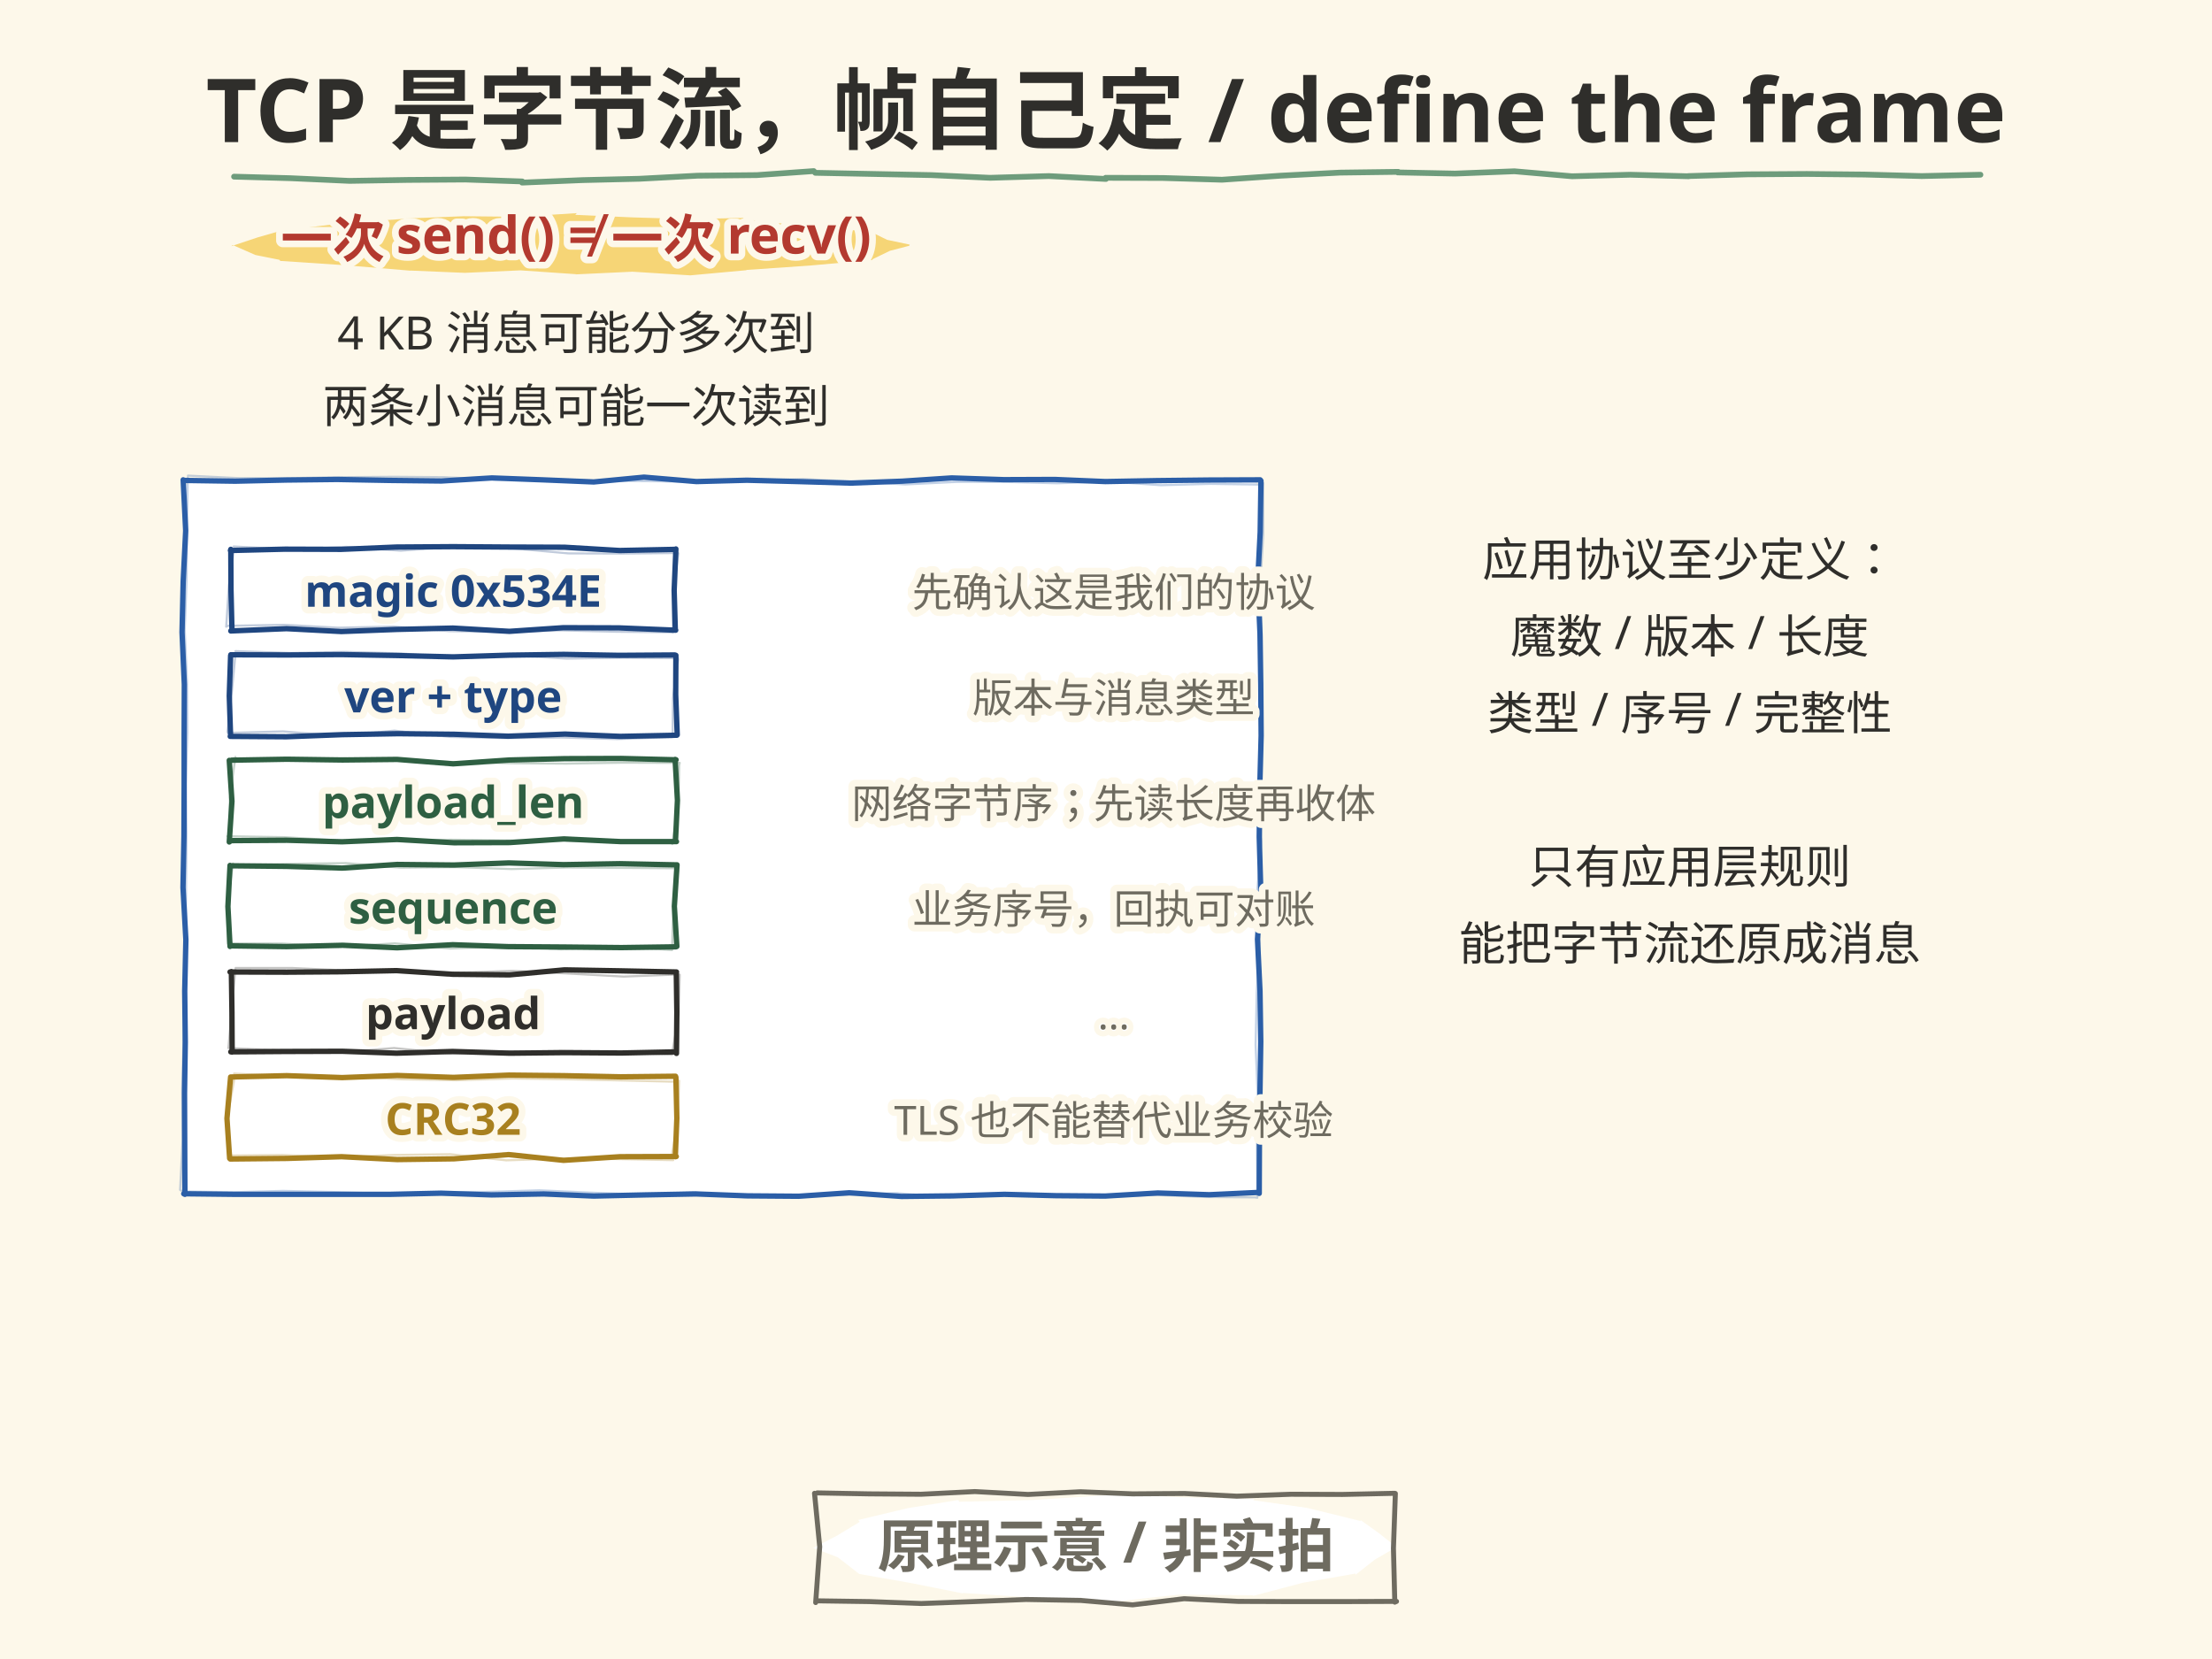
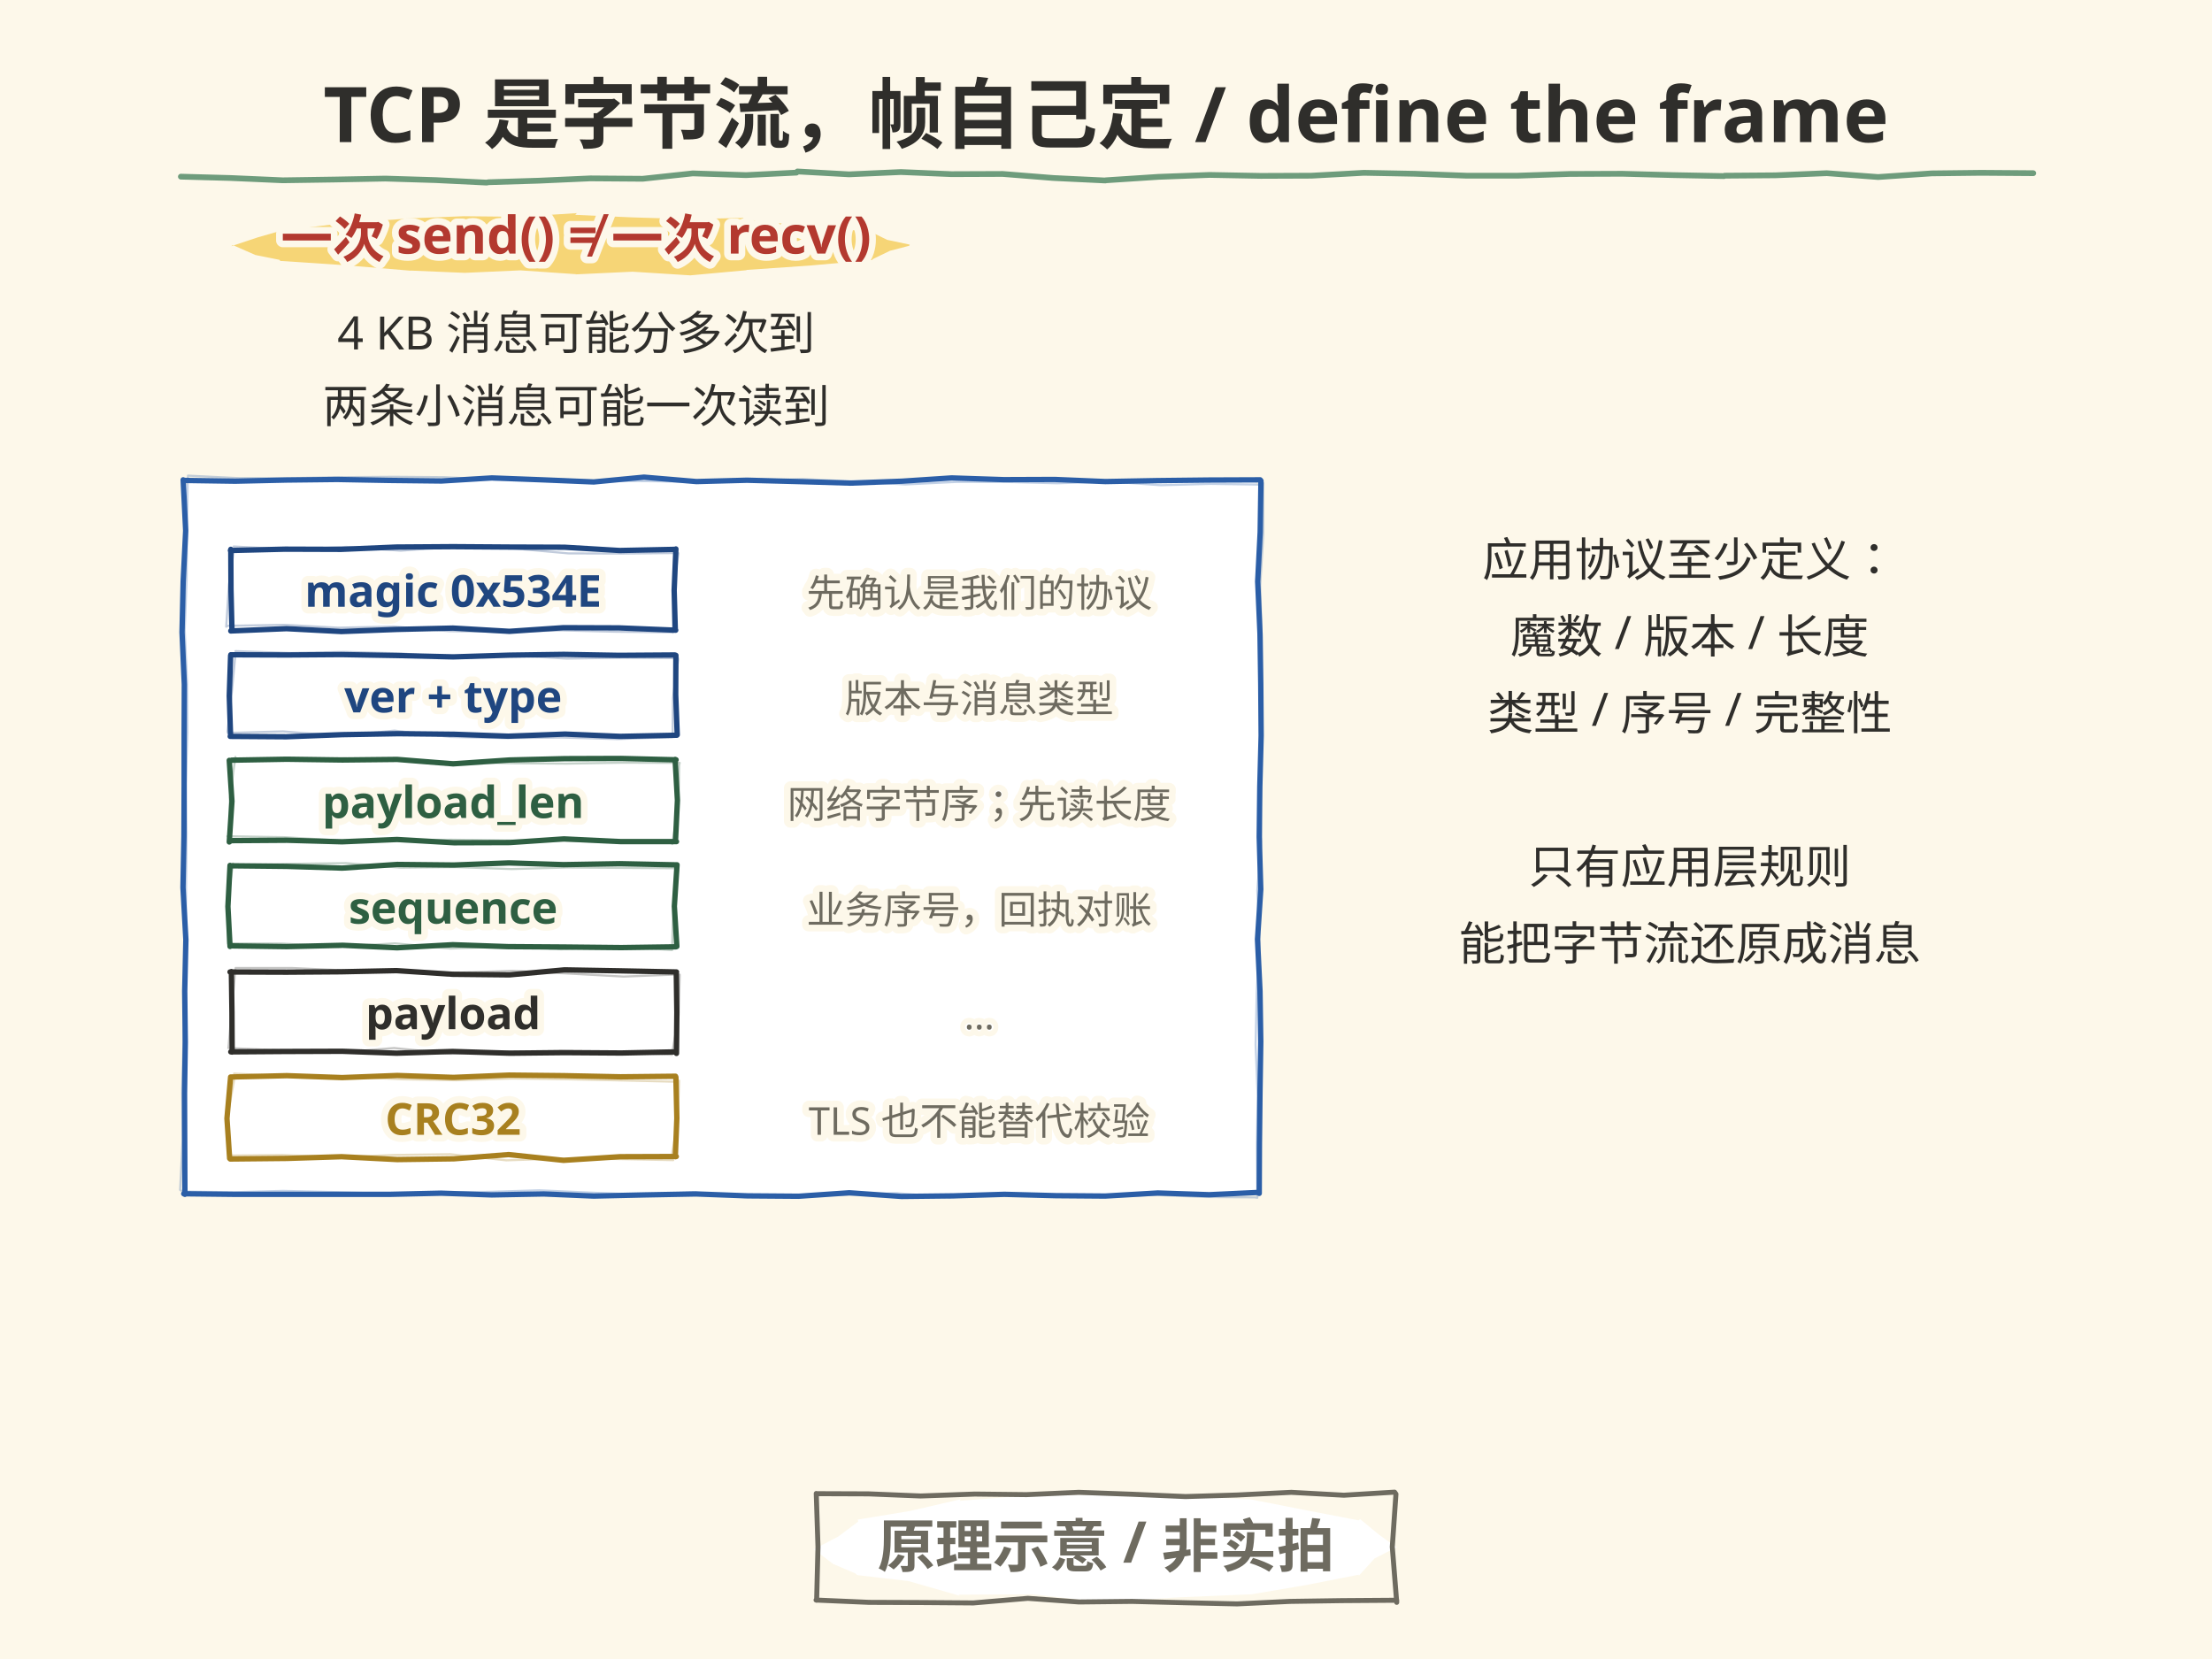
<svg xmlns="http://www.w3.org/2000/svg" width="1152" height="864" viewBox="0 0 1152 864">
  <style>text{dominant-baseline:alphabetic} .t-halo{paint-order:stroke;stroke:#FDF8EA;stroke-width:7px; stroke-linejoin:round}</style>
  <rect width="1152" height="864" fill="#FDF8EA" />
  <path d="M473.5 128.0 L463.5 130.6 L454.4 135.0 L454.3 135.4 L421.8 138.3 L388.5 140.6 L389.0 140.7 L359.5 143.4 L329.4 141.5 L299.6 142.9 L300.1 142.8 L271.0 140.8 L242.1 142.1 L213.6 140.9 L214.1 141.0 L179.4 138.1 L146.0 135.9 L145.5 135.3 L133.0 132.8 L121.2 127.6 L120.5 128.2 L134.3 123.6 L147.9 119.7 L147.8 120.0 L178.8 116.2 L211.4 113.9 L211.5 113.8 L241.4 112.6 L270.2 112.9 L300.4 111.0 L299.6 111.9 L329.0 113.2 L358.5 114.1 L387.0 113.5 L387.6 114.2 L418.9 117.7 L450.4 120.4 L450.6 119.3 L462.0 124.9 L473.8 127.4" fill="#F6D576" />
  <text x="300" y="134" font-family="'Segoe Print','Comic Sans MS','Microsoft YaHei','PingFang SC',sans-serif" font-size="27" font-weight="bold" text-anchor="middle" fill="#B3392F" class="t-halo">一次 send() ≠ 一次 recv()</text>
  <text x="300" y="182" font-family="'Segoe Print','Comic Sans MS','Microsoft YaHei','PingFang SC',sans-serif" font-size="24" text-anchor="middle" fill="#2F2E2B" class="t-halo">4 KB 消息可能分多次到</text>
  <text x="300" y="220" font-family="'Segoe Print','Comic Sans MS','Microsoft YaHei','PingFang SC',sans-serif" font-size="24" text-anchor="middle" fill="#2F2E2B" class="t-halo">两条小消息可能一次读到</text>
  <rect x="96" y="250" width="560" height="372" rx="6" fill="#FFFFFF" />
  <path d="M95.5 250.2 L122.5 250.6 L149.1 250.0 L175.6 249.7 L202.7 250.2 L229.9 250.5 L256.2 248.9 L282.7 249.9 L309.2 251.0 L335.4 248.5 L362.7 250.8 L389.0 250.1 L415.6 250.8 L442.8 251.6 L469.8 250.6 L495.6 248.9 L522.8 249.8 L549.3 249.7 L575.7 250.8 L602.5 250.3 L629.5 250.0 L656.3 249.9 L656.7 250.4 L656.3 277.1 L655.0 302.8 L656.2 330.0 L656.6 356.3 L656.8 383.1 L656.1 409.7 L655.8 435.9 L656.6 463.1 L654.9 489.2 L656.2 516.2 L656.6 542.5 L656.2 568.4 L655.9 595.5 L655.8 621.5 L655.5 621.0 L629.8 622.2 L603.0 621.3 L575.6 622.9 L549.8 622.7 L523.1 622.0 L496.5 622.8 L469.5 623.1 L442.3 621.2 L415.9 623.0 L389.5 622.8 L362.4 621.8 L335.8 622.3 L309.2 622.9 L283.1 621.8 L256.1 622.3 L229.7 621.4 L203.2 622.0 L176.3 622.0 L148.8 622.0 L122.2 622.0 L95.7 621.7 L96.3 622.0 L96.2 595.8 L96.1 569.4 L96.5 542.7 L96.2 516.2 L96.8 489.4 L95.3 462.2 L95.8 435.6 L95.9 408.9 L95.9 382.6 L96.0 356.5 L94.8 329.3 L95.4 302.8 L96.7 276.4 L95.4 249.9" fill="none" stroke="#2B5EA7" stroke-width="2.8" stroke-linecap="round" stroke-linejoin="round" opacity="1.0" />
  <path d="M97.9 247.7 L124.5 249.0 L151.3 249.0 L177.7 248.5 L205.2 248.3 L231.1 248.5 L257.9 249.8 L284.1 249.4 L311.0 250.4 L338.1 250.6 L364.6 251.0 L391.5 250.2 L418.3 249.5 L443.9 250.7 L471.4 252.3 L497.9 251.0 L524.0 251.0 L550.5 251.7 L577.8 250.8 L604.5 252.7 L630.5 252.0 L657.8 252.4 L657.9 251.6 L657.9 278.9 L656.3 304.8 L657.1 331.9 L657.0 358.4 L657.2 385.1 L656.4 410.7 L656.9 438.0 L654.8 463.8 L656.0 490.6 L654.5 516.9 L653.9 544.1 L655.0 570.9 L654.6 596.9 L654.8 623.8 L653.6 623.6 L627.7 623.4 L600.9 622.3 L573.8 623.4 L547.6 623.3 L520.4 622.2 L494.2 623.6 L467.3 621.4 L441.2 622.2 L414.7 622.6 L387.8 623.5 L360.8 620.9 L333.8 622.2 L307.9 621.1 L280.8 619.9 L254.8 620.7 L227.9 620.9 L200.6 621.6 L174.5 620.8 L147.4 620.2 L121.3 620.9 L95.1 620.5 L93.8 619.7 L95.1 593.6 L94.9 567.0 L95.6 540.9 L96.6 513.7 L96.8 488.0 L96.9 461.3 L97.2 433.9 L96.7 408.3 L97.6 381.4 L97.4 354.9 L96.2 328.1 L97.2 301.9 L97.4 274.6 L97.8 248.5" fill="none" stroke="#2B5EA7" stroke-width="1.1" stroke-linecap="round" stroke-linejoin="round" opacity="0.28" />
  <rect x="120" y="286" width="232" height="42" rx="6" fill="#FFFFFF" />
  <path d="M120.0 286.7 L148.5 286.0 L177.7 286.1 L206.4 284.9 L236.0 284.7 L265.4 284.9 L294.0 285.0 L322.7 286.7 L351.7 286.1 L352.0 285.9 L351.1 307.5 L351.7 328.1 L351.9 328.2 L322.4 327.0 L293.4 326.9 L265.3 328.8 L235.9 327.1 L206.8 327.8 L177.8 328.9 L149.2 327.4 L120.2 328.6 L120.8 327.9 L120.3 307.2 L120.2 286.1" fill="none" stroke="#1F4680" stroke-width="2.8" stroke-linecap="round" stroke-linejoin="round" opacity="1.0" />
  <path d="M121.7 284.6 L151.5 286.2 L180.3 284.8 L208.7 286.8 L238.2 284.6 L267.1 285.6 L296.0 288.2 L324.4 288.3 L352.8 288.0 L353.3 288.1 L350.5 308.6 L350.4 329.5 L350.4 329.3 L320.6 329.0 L292.6 328.3 L263.3 329.1 L234.0 328.7 L205.1 326.3 L176.1 326.9 L147.8 325.4 L118.7 325.9 L117.8 326.4 L119.2 304.7 L122.0 285.1" fill="none" stroke="#1F4680" stroke-width="1.1" stroke-linecap="round" stroke-linejoin="round" opacity="0.28" />
  <text x="236" y="316" font-family="'Segoe Print','Comic Sans MS','Microsoft YaHei','PingFang SC',sans-serif" font-size="23" font-weight="bold" text-anchor="middle" fill="#1F4680" class="t-halo">magic 0x534E</text>
-   <text x="580" y="316" font-family="'Segoe Print','Comic Sans MS','Microsoft YaHei','PingFang SC',sans-serif" font-size="21" text-anchor="middle" fill="#6E6B60" class="t-halo">先确认这是我们的协议</text>
+   <text x="510" y="316" font-family="'Segoe Print','Comic Sans MS','Microsoft YaHei','PingFang SC',sans-serif" font-size="20" text-anchor="middle" fill="#6E6B60" class="t-halo">先确认是我们的协议</text>
  <rect x="120" y="341" width="232" height="42" rx="6" fill="#FFFFFF" />
  <path d="M120.2 341.0 L149.6 341.1 L177.7 340.9 L207.1 341.4 L236.0 342.1 L265.2 341.2 L293.6 340.8 L322.5 341.3 L351.5 341.1 L352.0 341.3 L351.9 361.7 L352.7 382.7 L352.5 382.9 L323.0 383.5 L294.3 382.3 L264.7 383.4 L236.6 382.4 L207.4 382.1 L178.3 382.6 L149.1 383.7 L119.9 383.5 L120.1 383.5 L119.4 362.4 L120.1 341.4" fill="none" stroke="#1F4680" stroke-width="2.8" stroke-linecap="round" stroke-linejoin="round" opacity="1.0" />
  <path d="M122.6 339.1 L151.6 340.1 L179.5 339.5 L209.1 340.3 L237.7 342.7 L267.1 341.4 L295.2 343.0 L324.6 342.5 L353.1 342.8 L353.2 343.6 L350.5 363.6 L350.3 383.9 L349.9 383.9 L321.5 384.9 L292.6 384.1 L263.1 384.4 L234.5 383.8 L205.4 380.5 L176.7 383.3 L147.4 380.9 L118.7 381.7 L118.5 381.0 L120.8 359.8 L122.7 340.0" fill="none" stroke="#1F4680" stroke-width="1.1" stroke-linecap="round" stroke-linejoin="round" opacity="0.28" />
  <text x="236" y="371" font-family="'Segoe Print','Comic Sans MS','Microsoft YaHei','PingFang SC',sans-serif" font-size="23" font-weight="bold" text-anchor="middle" fill="#1F4680" class="t-halo">ver + type</text>
-   <text x="580" y="371" font-family="'Segoe Print','Comic Sans MS','Microsoft YaHei','PingFang SC',sans-serif" font-size="21" text-anchor="middle" fill="#6E6B60" class="t-halo">版本与消息类型</text>
+   <text x="510" y="371" font-family="'Segoe Print','Comic Sans MS','Microsoft YaHei','PingFang SC',sans-serif" font-size="20" text-anchor="middle" fill="#6E6B60" class="t-halo">版本与消息类型</text>
  <rect x="120" y="396" width="232" height="42" rx="6" fill="#FFFFFF" />
  <path d="M120.6 395.9 L149.3 395.4 L178.4 395.8 L206.8 395.5 L236.0 397.8 L265.3 395.8 L294.3 395.1 L323.5 395.0 L352.1 395.7 L351.6 395.5 L352.8 416.8 L351.8 437.8 L352.3 438.3 L323.3 438.3 L293.7 436.9 L265.5 438.8 L236.4 438.9 L206.8 437.2 L178.1 438.4 L149.4 437.6 L120.3 437.8 L119.4 438.5 L120.8 417.3 L119.4 396.0" fill="none" stroke="#2E5F42" stroke-width="2.8" stroke-linecap="round" stroke-linejoin="round" opacity="1.0" />
  <path d="M121.7 395.0 L151.1 395.2 L180.0 394.9 L209.4 396.0 L237.8 396.9 L266.9 397.5 L295.0 397.7 L324.4 397.2 L354.0 397.3 L353.7 398.6 L353.4 418.9 L350.1 439.6 L350.4 439.1 L321.4 438.4 L292.7 437.8 L263.6 437.7 L234.6 437.3 L204.9 437.9 L176.9 437.7 L148.1 436.0 L118.4 435.5 L119.4 436.1 L119.7 415.5 L122.6 394.2" fill="none" stroke="#2E5F42" stroke-width="1.1" stroke-linecap="round" stroke-linejoin="round" opacity="0.28" />
  <text x="236" y="426" font-family="'Segoe Print','Comic Sans MS','Microsoft YaHei','PingFang SC',sans-serif" font-size="23" font-weight="bold" text-anchor="middle" fill="#2E5F42" class="t-halo">payload_len</text>
-   <text x="580" y="426" font-family="'Segoe Print','Comic Sans MS','Microsoft YaHei','PingFang SC',sans-serif" font-size="21" text-anchor="middle" fill="#6E6B60" class="t-halo">网络字节序；先读长度再收体</text>
+   <text x="510" y="426" font-family="'Segoe Print','Comic Sans MS','Microsoft YaHei','PingFang SC',sans-serif" font-size="20" text-anchor="middle" fill="#6E6B60" class="t-halo">网络字节序；先读长度</text>
  <rect x="120" y="451" width="232" height="42" rx="6" fill="#FFFFFF" />
  <path d="M120.5 450.9 L149.2 451.2 L178.2 452.1 L206.9 450.2 L236.4 450.5 L265.0 449.4 L293.5 450.3 L322.8 449.8 L351.6 450.4 L352.6 450.4 L351.2 472.0 L352.5 492.9 L352.0 493.1 L323.6 493.5 L293.8 493.2 L264.6 493.0 L235.8 492.0 L206.8 493.6 L178.5 492.3 L149.2 493.0 L120.2 492.6 L119.8 492.9 L118.7 472.1 L119.8 450.7" fill="none" stroke="#2E5F42" stroke-width="2.8" stroke-linecap="round" stroke-linejoin="round" opacity="1.0" />
  <path d="M122.7 450.3 L151.6 449.9 L180.2 449.5 L208.7 451.9 L237.5 451.6 L266.4 452.6 L295.3 451.8 L324.8 452.0 L353.0 452.2 L353.1 453.4 L350.6 473.6 L350.0 494.0 L350.0 494.8 L320.6 492.7 L292.4 494.4 L263.2 492.9 L234.7 494.0 L205.7 491.3 L176.1 493.1 L147.1 491.4 L119.0 491.3 L118.7 491.4 L118.4 469.9 L121.4 449.7" fill="none" stroke="#2E5F42" stroke-width="1.1" stroke-linecap="round" stroke-linejoin="round" opacity="0.28" />
  <text x="236" y="481" font-family="'Segoe Print','Comic Sans MS','Microsoft YaHei','PingFang SC',sans-serif" font-size="23" font-weight="bold" text-anchor="middle" fill="#2E5F42" class="t-halo">sequence</text>
-   <text x="580" y="481" font-family="'Segoe Print','Comic Sans MS','Microsoft YaHei','PingFang SC',sans-serif" font-size="21" text-anchor="middle" fill="#6E6B60" class="t-halo">业务序号，回执可对账</text>
+   <text x="510" y="481" font-family="'Segoe Print','Comic Sans MS','Microsoft YaHei','PingFang SC',sans-serif" font-size="20" text-anchor="middle" fill="#6E6B60" class="t-halo">业务序号，回执对账</text>
  <rect x="120" y="506" width="232" height="42" rx="6" fill="#FFFFFF" />
  <path d="M119.8 506.2 L149.3 506.3 L177.5 506.1 L206.5 505.5 L235.8 507.4 L265.3 507.7 L294.0 505.1 L322.8 505.6 L352.3 506.2 L352.2 506.2 L352.5 527.2 L352.3 548.6 L352.3 547.8 L323.6 548.4 L294.1 548.2 L265.5 548.5 L235.7 547.6 L206.5 548.5 L178.2 547.5 L148.4 547.6 L120.2 547.8 L120.9 547.9 L120.8 527.3 L120.5 506.0" fill="none" stroke="#2F2E2B" stroke-width="2.8" stroke-linecap="round" stroke-linejoin="round" opacity="1.0" />
  <path d="M122.7 504.1 L151.7 504.1 L180.5 505.4 L208.4 506.1 L238.1 506.6 L267.1 505.6 L295.7 507.0 L324.8 508.6 L353.5 507.5 L354.0 507.6 L353.4 529.0 L350.0 548.9 L350.0 549.3 L320.9 547.9 L292.0 547.4 L263.1 547.6 L234.7 548.8 L205.2 545.8 L176.6 548.2 L147.8 547.1 L118.9 545.8 L119.0 545.4 L120.8 524.8 L122.6 504.8" fill="none" stroke="#2F2E2B" stroke-width="1.1" stroke-linecap="round" stroke-linejoin="round" opacity="0.28" />
  <text x="236" y="536" font-family="'Segoe Print','Comic Sans MS','Microsoft YaHei','PingFang SC',sans-serif" font-size="23" font-weight="bold" text-anchor="middle" fill="#2F2E2B" class="t-halo">payload</text>
-   <text x="580" y="536" font-family="'Segoe Print','Comic Sans MS','Microsoft YaHei','PingFang SC',sans-serif" font-size="21" text-anchor="middle" fill="#6E6B60" class="t-halo">…</text>
+   <text x="510" y="536" font-family="'Segoe Print','Comic Sans MS','Microsoft YaHei','PingFang SC',sans-serif" font-size="20" text-anchor="middle" fill="#6E6B60" class="t-halo">…</text>
  <rect x="120" y="561" width="232" height="42" rx="6" fill="#FFFFFF" />
  <path d="M120.1 560.9 L149.4 560.2 L178.2 561.2 L206.9 560.1 L236.2 561.1 L265.1 559.9 L293.7 560.2 L323.2 560.8 L351.8 560.5 L352.0 561.0 L352.5 582.4 L351.7 602.4 L352.2 602.3 L323.0 602.4 L293.5 604.3 L264.9 601.3 L236.4 603.5 L206.9 603.9 L177.9 602.4 L149.5 603.3 L119.9 603.6 L119.6 603.3 L118.2 582.5 L120.1 560.9" fill="none" stroke="#A8801F" stroke-width="2.8" stroke-linecap="round" stroke-linejoin="round" opacity="1.0" />
  <path d="M121.9 559.1 L150.9 560.6 L180.2 560.7 L209.5 562.1 L237.7 562.6 L267.0 561.7 L296.1 562.1 L324.2 562.7 L353.2 563.4 L353.7 562.8 L352.9 584.3 L349.5 603.8 L350.6 604.2 L320.6 603.6 L291.6 603.4 L263.6 604.3 L234.6 601.1 L205.2 601.5 L176.2 602.7 L147.3 601.5 L119.0 601.8 L118.8 601.3 L118.8 579.9 L122.4 560.0" fill="none" stroke="#A8801F" stroke-width="1.1" stroke-linecap="round" stroke-linejoin="round" opacity="0.28" />
  <text x="236" y="591" font-family="'Segoe Print','Comic Sans MS','Microsoft YaHei','PingFang SC',sans-serif" font-size="23" font-weight="bold" text-anchor="middle" fill="#A8801F" class="t-halo">CRC32</text>
-   <text x="580" y="591" font-family="'Segoe Print','Comic Sans MS','Microsoft YaHei','PingFang SC',sans-serif" font-size="21" text-anchor="middle" fill="#6E6B60" class="t-halo">TLS 也不能替代业务校验</text>
+   <text x="510" y="591" font-family="'Segoe Print','Comic Sans MS','Microsoft YaHei','PingFang SC',sans-serif" font-size="20" text-anchor="middle" fill="#6E6B60" class="t-halo">TLS 也不能替代校验</text>
  <text x="880" y="300" font-family="'Segoe Print','Comic Sans MS','Microsoft YaHei','PingFang SC',sans-serif" font-size="24" text-anchor="middle" fill="#2F2E2B" class="t-halo">应用协议至少定义：</text>
  <text x="880" y="340" font-family="'Segoe Print','Comic Sans MS','Microsoft YaHei','PingFang SC',sans-serif" font-size="24" text-anchor="middle" fill="#2F2E2B" class="t-halo">魔数 / 版本 / 长度</text>
  <text x="880" y="380" font-family="'Segoe Print','Comic Sans MS','Microsoft YaHei','PingFang SC',sans-serif" font-size="24" text-anchor="middle" fill="#2F2E2B" class="t-halo">类型 / 序号 / 完整性</text>
  <text x="880" y="420" font-family="'Segoe Print','Comic Sans MS','Microsoft YaHei','PingFang SC',sans-serif" font-size="24" text-anchor="middle" fill="#2F2E2B" class="t-halo" />
  <text x="880" y="460" font-family="'Segoe Print','Comic Sans MS','Microsoft YaHei','PingFang SC',sans-serif" font-size="24" text-anchor="middle" fill="#2F2E2B" class="t-halo">只有应用层规则</text>
  <text x="880" y="500" font-family="'Segoe Print','Comic Sans MS','Microsoft YaHei','PingFang SC',sans-serif" font-size="24" text-anchor="middle" fill="#2F2E2B" class="t-halo">能把字节流还原成消息</text>
-   <text x="576.0" y="74" font-family="'Segoe Print','Comic Sans MS','Microsoft YaHei','PingFang SC',sans-serif" font-size="46" font-weight="bold" text-anchor="middle" fill="#2F2E2B">TCP 是字节流，帧自己定 / define the frame</text>
-   <path d="M121.9 92.0 L151.2 92.8 L182.0 94.2 L212.5 93.7 L242.4 93.5 L272.0 94.5 L271.9 95.1 L303.4 93.8 L333.0 93.1 L363.3 91.5 L394.1 91.2 L423.8 89.1 L424.6 90.0 L454.4 90.6 L485.2 91.2 L515.6 92.6 L546.2 91.7 L576.0 93.2 L575.8 92.6 L605.8 92.7 L636.4 93.6 L666.9 91.5 L697.9 89.9 L728.2 89.5 L727.9 89.8 L757.8 90.4 L788.7 89.2 L818.7 91.8 L849.0 91.0 L879.5 91.8 L879.2 91.7 L909.9 90.8 L940.9 90.6 L971.0 90.9 L1000.8 91.7 L1031.4 91.0" fill="none" stroke="#3F7D57" stroke-width="3.0" stroke-linecap="round" stroke-linejoin="round" opacity="0.75" />
-   <path d="M726.6 806.1 L715.9 812.3 L705.9 820.2 L706.0 819.5 L678.5 824.3 L652.7 831.1 L652.3 830.8 L613.8 830.5 L575.9 834.6 L576.1 834.0 L539.1 832.1 L501.7 829.6 L501.2 829.8 L474.2 824.4 L447.4 819.7 L448.0 820.1 L436.3 811.0 L423.1 806.0 L423.7 806.1 L436.0 799.7 L447.7 792.6 L447.0 791.6 L472.9 785.4 L499.1 781.2 L499.5 782.1 L538.2 781.2 L576.0 778.7 L575.9 777.6 L614.9 779.8 L653.2 780.6 L652.7 781.3 L680.7 785.3 L708.4 792.1 L708.8 791.8 L717.9 798.3 L726.9 805.4" fill="#FFFFFF" />
-   <path d="M425.6 777.5 L452.6 778.0 L479.7 778.2 L507.7 776.8 L535.4 778.3 L562.7 776.9 L589.9 778.0 L616.9 777.8 L644.1 779.2 L672.3 778.2 L699.1 778.3 L726.4 777.7 L726.7 777.8 L725.7 806.3 L726.4 834.4 L727.3 834.0 L699.9 834.1 L671.4 834.1 L644.8 834.0 L616.7 832.6 L589.9 835.8 L562.9 833.5 L534.3 833.0 L507.3 834.1 L479.8 835.1 L452.8 834.1 L425.1 833.7 L424.8 834.6 L426.9 805.5 L424.2 777.7" fill="none" stroke="#6E6B60" stroke-width="2.6" stroke-linecap="round" stroke-linejoin="round" opacity="1.0" />
+   <text x="576.0" y="74" font-family="'Segoe Print','Comic Sans MS','Microsoft YaHei','PingFang SC',sans-serif" font-size="40" font-weight="bold" text-anchor="middle" fill="#2F2E2B">TCP 是字节流，帧自己定 / define the frame</text>
+   <path d="M94.2 92.0 L120.0 92.7 L147.3 93.9 L174.3 93.5 L200.7 93.0 L226.9 93.8 L253.4 95.1 L254.5 94.9 L280.6 94.1 L307.4 92.9 L334.7 93.1 L360.8 90.3 L388.5 91.2 L414.8 89.9 L415.3 89.3 L442.2 90.8 L469.2 89.6 L495.5 90.7 L522.2 90.6 L548.6 92.7 L575.7 94.0 L575.8 93.9 L603.3 92.1 L630.0 91.1 L656.6 91.6 L683.0 91.5 L710.3 90.0 L736.8 90.5 L736.8 90.5 L763.8 91.5 L790.3 91.5 L817.5 90.6 L844.9 90.5 L871.6 91.2 L897.9 91.7 L898.1 91.5 L924.7 91.3 L951.4 90.2 L978.1 92.2 L1006.0 90.3 L1031.8 90.0 L1058.9 90.2" fill="none" stroke="#3F7D57" stroke-width="3.0" stroke-linecap="round" stroke-linejoin="round" opacity="0.75" />
+   <path d="M726.5 806.2 L715.8 811.7 L707.7 820.6 L707.6 820.1 L680.1 825.5 L652.3 830.2 L651.7 830.3 L613.5 831.9 L575.8 834.2 L576.4 834.6 L537.7 830.3 L499.2 830.5 L499.9 831.1 L473.1 823.4 L446.4 820.3 L445.6 819.5 L433.9 814.5 L423.3 806.5 L424.0 806.8 L436.6 800.2 L447.0 792.4 L446.7 791.4 L474.0 786.9 L500.3 780.8 L499.9 781.6 L537.7 778.7 L575.6 778.5 L575.9 778.2 L613.6 779.2 L651.8 780.9 L652.6 781.1 L680.0 786.5 L707.6 791.8 L708.3 791.1 L718.1 799.2 L727.4 805.9" fill="#FFFFFF" />
+   <path d="M425.4 777.9 L452.3 778.0 L479.5 779.1 L507.7 778.1 L534.6 778.4 L561.8 777.2 L589.6 778.2 L617.4 779.4 L644.2 778.6 L672.5 777.2 L699.9 778.7 L726.3 777.1 L727.0 778.1 L725.1 805.6 L727.4 834.5 L727.4 833.4 L698.9 833.6 L671.8 834.0 L644.3 835.3 L617.3 834.7 L589.6 834.0 L561.9 834.3 L535.3 832.4 L506.9 834.8 L480.2 834.6 L452.6 834.5 L425.0 833.3 L425.3 833.4 L426.0 805.6 L425.1 777.8" fill="none" stroke="#6E6B60" stroke-width="2.6" stroke-linecap="round" stroke-linejoin="round" opacity="1.0" />
  <text x="576.0" y="816" font-family="'Segoe Print','Comic Sans MS','Microsoft YaHei','PingFang SC',sans-serif" font-size="30" font-weight="bold" text-anchor="middle" fill="#6E6B60">原理示意 / 非实拍</text>
</svg>
